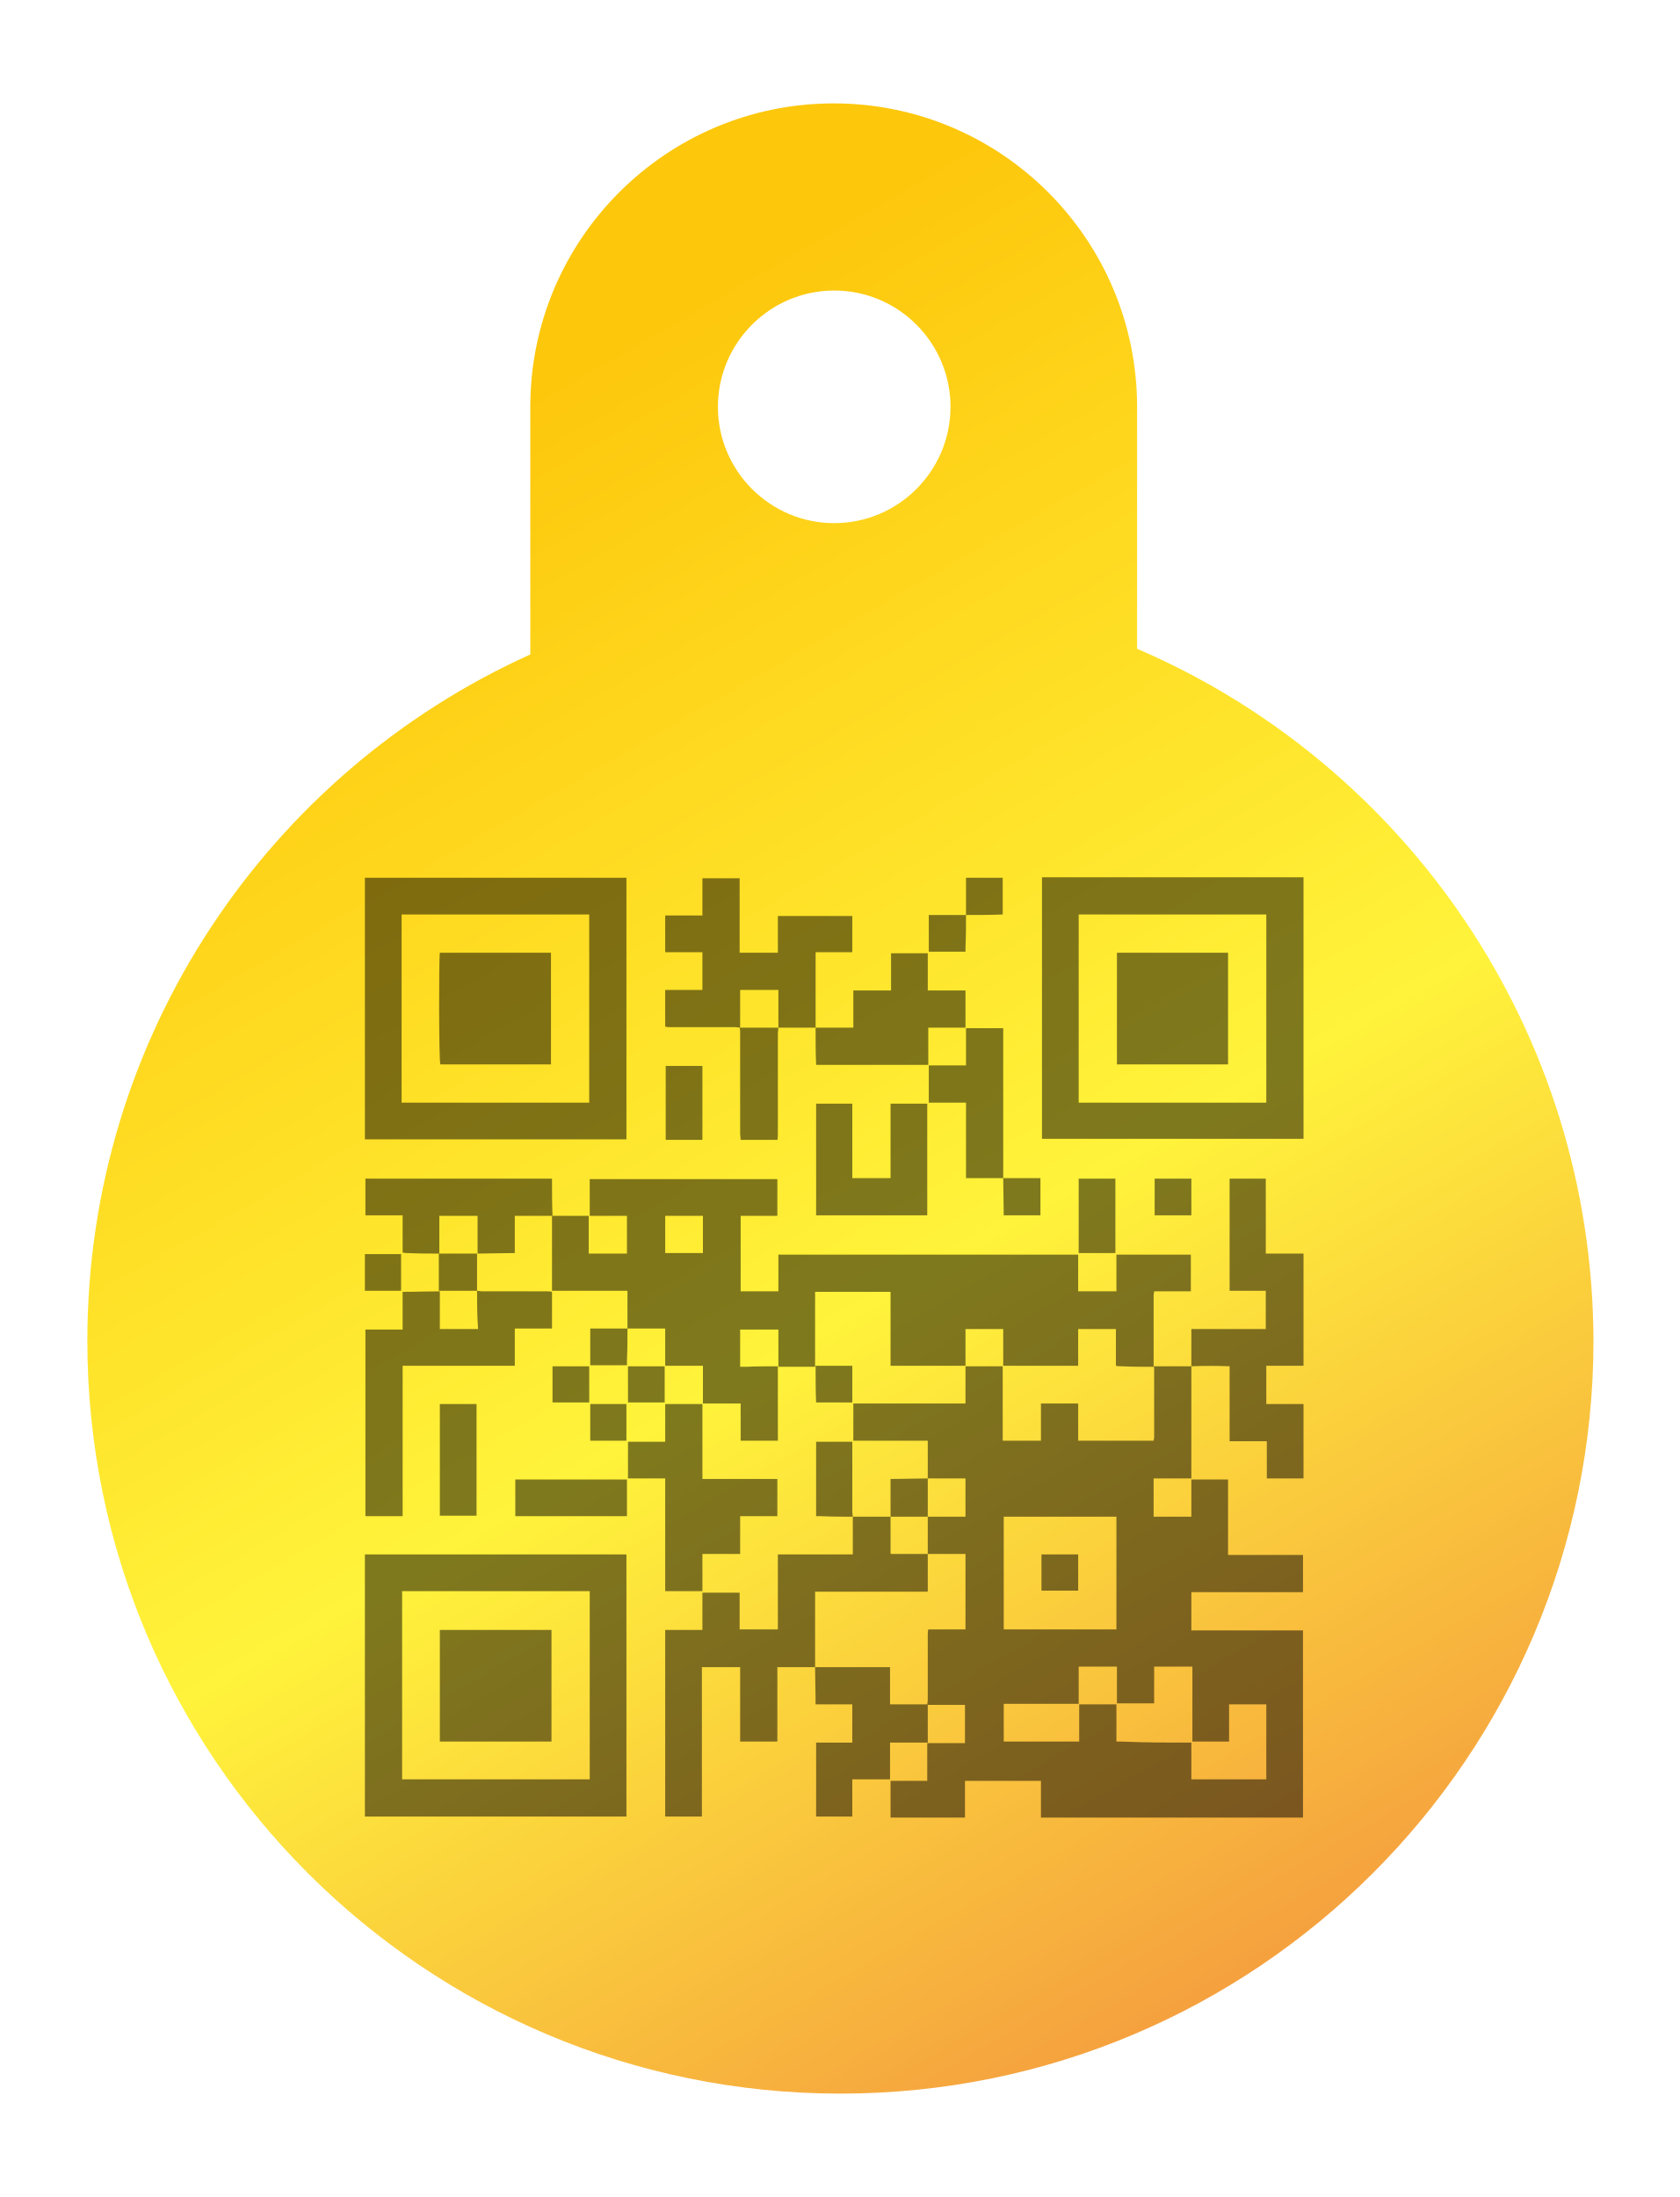
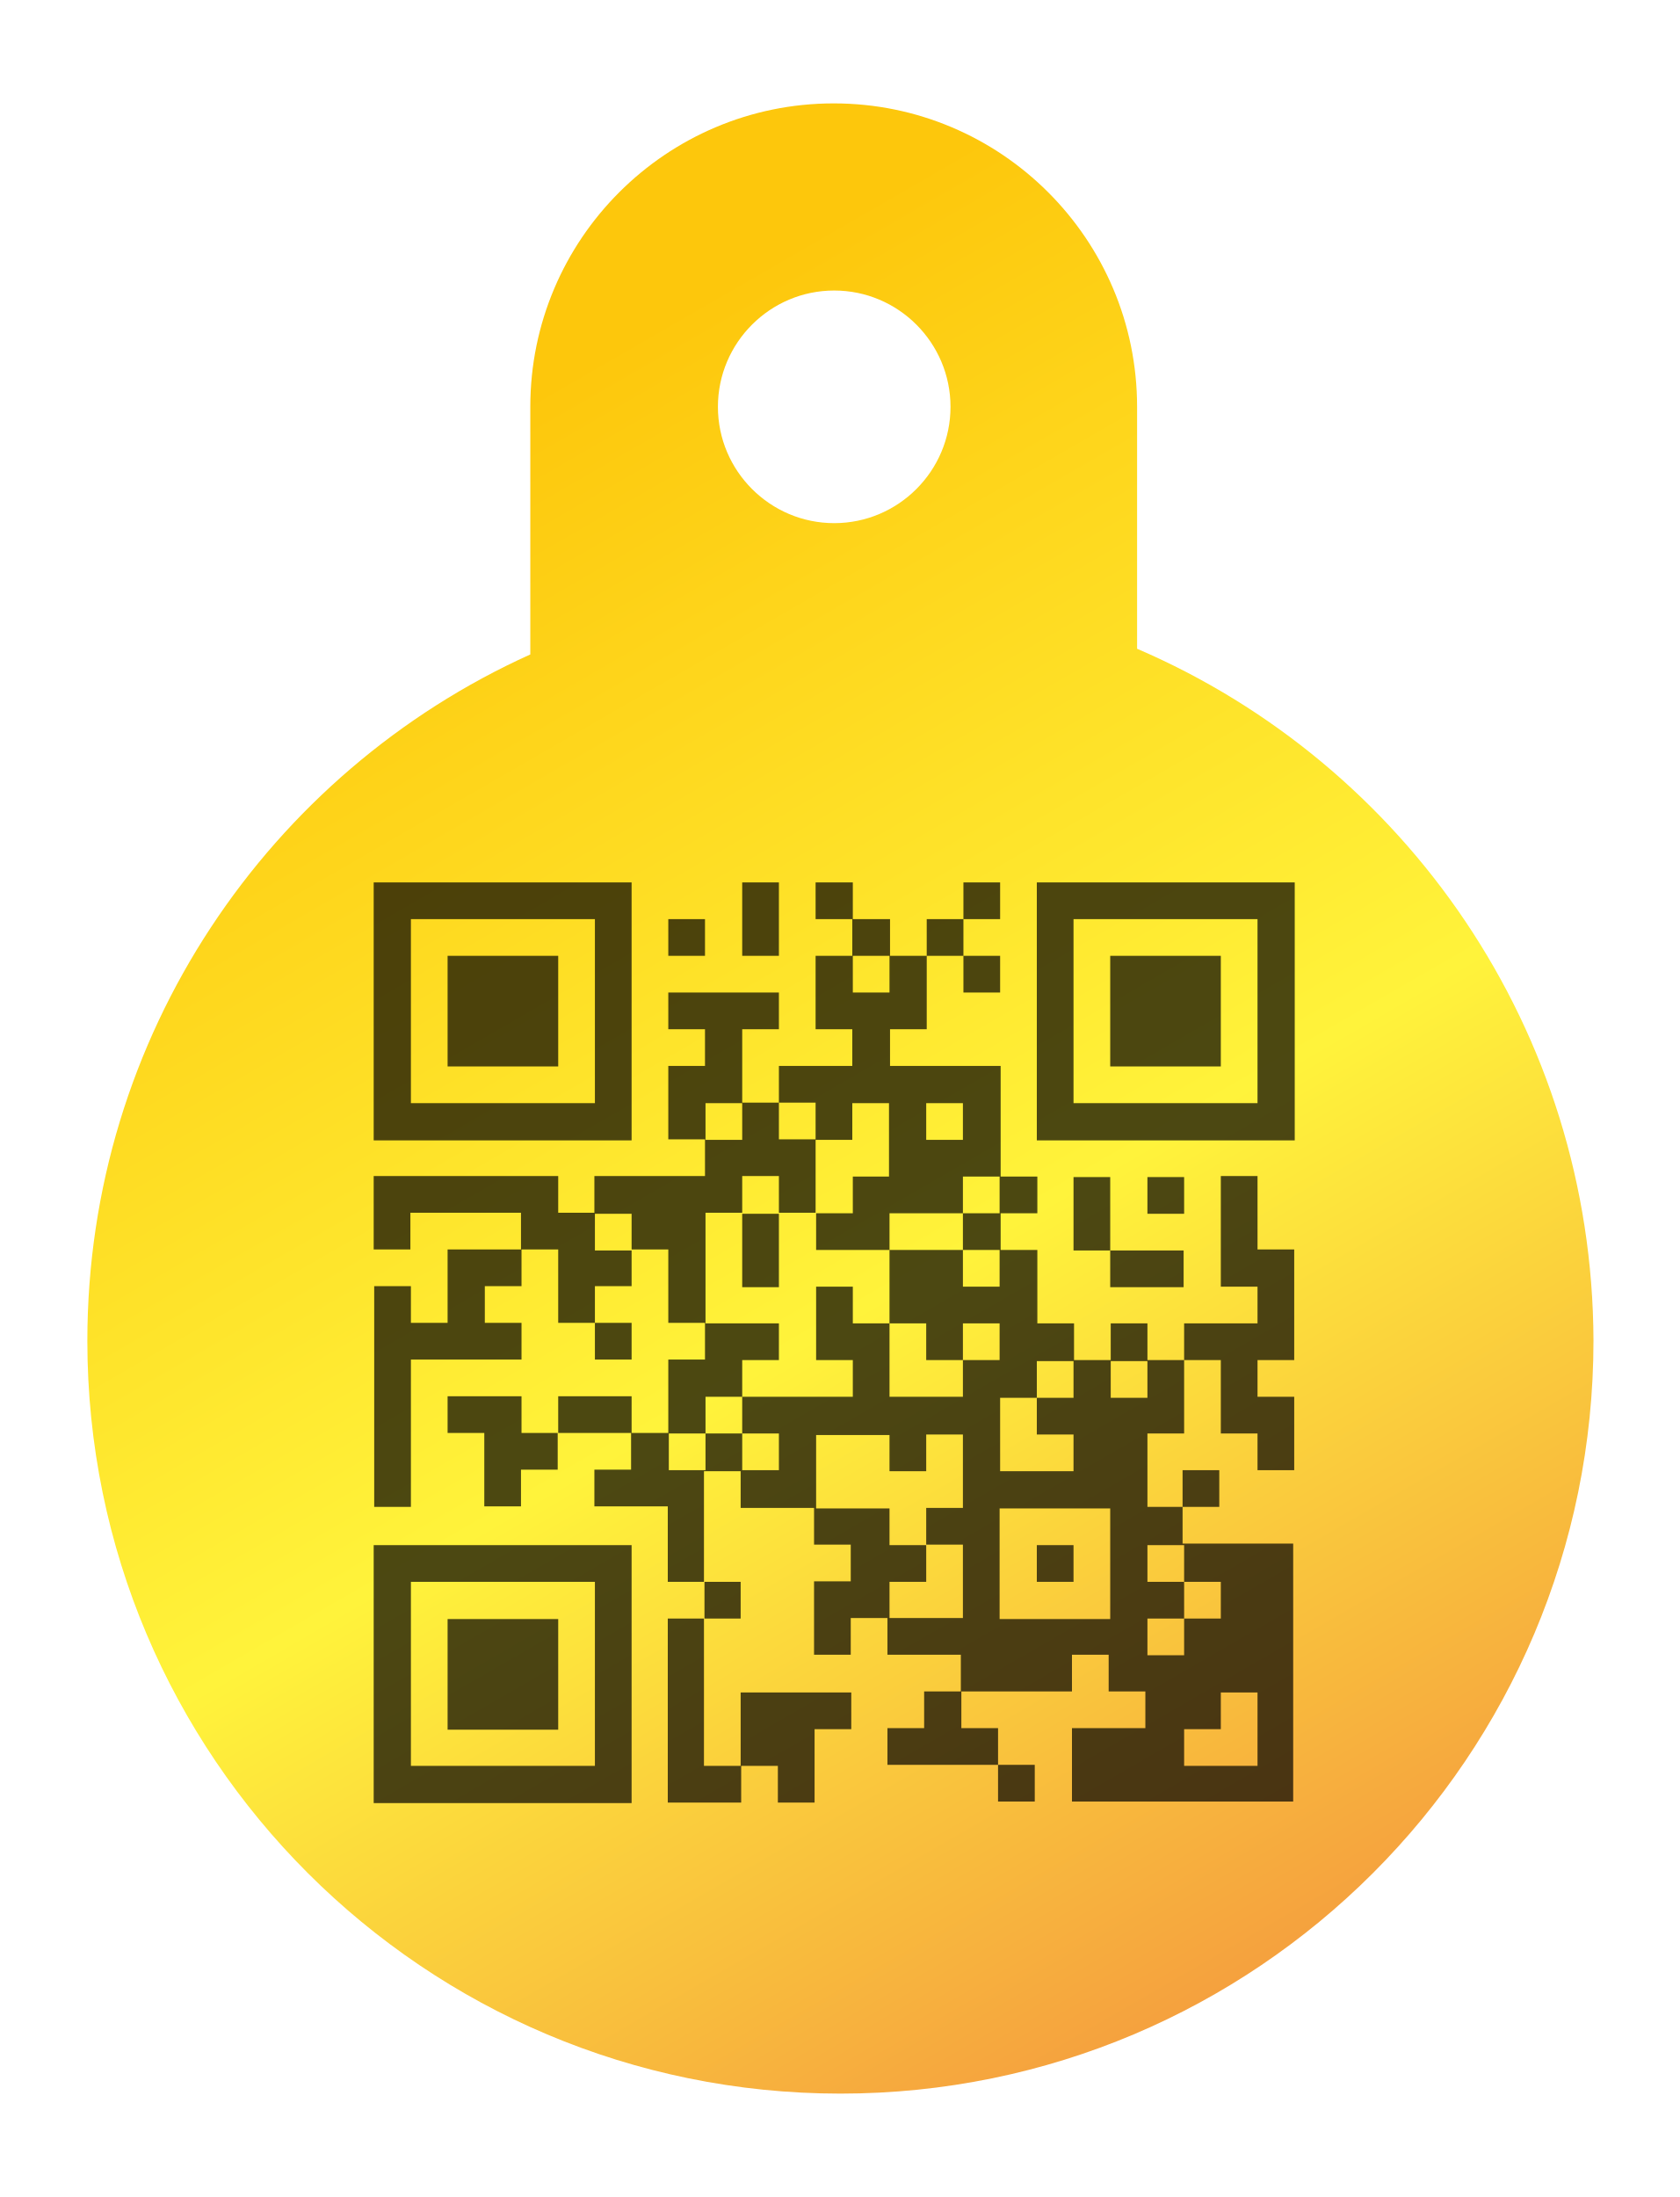
<svg xmlns="http://www.w3.org/2000/svg" version="1.1" id="Layer_1" x="0px" y="0px" viewBox="0 0 325 425" style="enable-background:new 0 0 325 425;" xml:space="preserve">
  <style type="text/css">
	.st0{fill:url(#SVGID_1_);}
- 	.st1{opacity:0.5;}
+ 	.st1{opacity:0.7;}
</style>
-   <linearGradient id="SVGID_1_" gradientUnits="userSpaceOnUse" x1="69.301" y1="169.578" x2="251.856" y2="485.772" gradientTransform="matrix(1 0 0 1 0 -74)">
+   <linearGradient id="SVGID_1_" gradientUnits="userSpaceOnUse" x1="69.301" y1="256.422" x2="251.856" y2="-59.772" gradientTransform="matrix(1 0 0 -1 0 352)">
    <stop offset="0" style="stop-color:#FDC70C" />
    <stop offset="0.508" style="stop-color:#FFF33B" />
    <stop offset="1" style="stop-color:#F3903F" />
  </linearGradient>
  <path class="st0" d="M220,125.5V78.7l0,0c0-32.4-26.3-58.7-58.7-58.7s-58.7,26.3-58.7,58.7l0,0v47.9  c-50.5,22.8-85.7,73.7-85.7,132.8c0,80.4,65.2,145.6,145.7,145.6s145.7-65.2,145.7-145.7C308.1,199.3,271.9,147.8,220,125.5z   M161.4,101.2c-12.4,0-22.5-10.1-22.5-22.5s10.1-22.5,22.5-22.5s22.5,10.1,22.5,22.5S173.8,101.2,161.4,101.2z" />
-   <g class="st1">
-     <path d="M223.2,264.3c2.4,0,4.9,0,7.3,0l0,0c0,0.3,0,0.5,0,0.8c0,7,0,13.9,0,20.9c-2.4,0-4.8,0-7.3,0c0,2.6,0,4.9,0,7.4   c2.5,0,4.9,0,7.3,0c0-0.4,0-0.7,0-1c0-2.1,0-4.2,0-6.2c2.3,0,4.7,0,7.1,0c0,4.9,0,9.7,0,14.6c4.9,0,9.6,0,14.5,0c0,2.5,0,4.8,0,7.2   c-7.2,0-14.4,0-21.6,0c0,2.5,0,4.9,0,7.4c7.2,0,14.4,0,21.6,0c0,12.1,0,24.1,0,36.2c-16.9,0-33.7,0-50.7,0c0-2.4,0-4.7,0-7.1   c-4.9,0-9.7,0-14.7,0c0,2.4,0,4.7,0,7.1c-4.9,0-9.6,0-14.4,0c0-2.3,0-4.6,0-7.1c2.3,0,4.7,0,7.1,0c0-2.5,0-4.9,0-7.3l0,0   c2.4,0,4.9,0,7.3,0c0-2.5,0-4.9,0-7.4c-2.5,0-4.9,0-7.3,0c0,0,0,0,0,0c0-0.3,0.1-0.6,0.1-1c0-4.2,0-8.3,0-12.5c0-0.3,0-0.7,0.1-1.1   c2.4,0,4.8,0,7.2,0c0-4.9,0-9.7,0-14.6c-2.5,0-4.9,0-7.3,0c0,0,0,0,0,0c0-2.4,0-4.8,0-7.2l0,0c2.4,0,4.9,0,7.3,0c0-2.5,0-4.9,0-7.4   c-2.5,0-4.9,0-7.3,0l0,0c0-2.4,0-4.8,0-7.3c-4.8,0-9.6,0-14.4,0c0-2.4,0-4.7,0-7.2c7.2,0,14.4,0,21.7,0c0-2.5,0-4.8,0-7.2   c2.4,0,4.8,0,7.2,0c0,4.8,0,9.6,0,14.4c2.5,0,4.9,0,7.4,0c0-2.4,0-4.7,0-7.2c2.5,0,4.8,0,7.2,0c0,2.4,0,4.7,0,7.2   c4.9,0,9.7,0,14.6,0c0-0.2,0.1-0.4,0.1-0.6c0-4.5,0-9.1,0-13.6C223.3,264.5,223.2,264.4,223.2,264.3   C223.2,264.2,223.2,264.3,223.2,264.3z M230.5,337.1c0,2.4,0,4.7,0,7.1c4.9,0,9.7,0,14.5,0c0-4.9,0-9.7,0-14.5c-2.4,0-4.8,0-7.2,0   c0,2.4,0,4.8,0,7.2c-2.4,0-4.8,0-7.1,0c0-4.8,0-9.7,0-14.5c-2.6,0-5,0-7.4,0c0,2.4,0,4.8,0,7.1c-2.4,0-4.8,0-7.2,0   c0-2.4,0-4.7,0-7.1c-2.5,0-4.9,0-7.4,0c0,2.4,0,4.8,0,7.2c-4.9,0-9.7,0-14.5,0c0,2.5,0,4.9,0,7.3c4.9,0,9.7,0,14.6,0   c0-2.4,0-4.8,0-7.2c2.4,0,4.8,0,7.2,0c0,2.4,0,4.8,0,7.2c0.5,0,0.8,0,1.1,0C221.5,337.1,226,337.1,230.5,337.1z M216,293.4   c-7.3,0-14.6,0-21.8,0c0,7.3,0,14.5,0,21.8c7.3,0,14.5,0,21.8,0C216,307.9,216,300.7,216,293.4z" />
-     <path d="M150.5,264.3c0,4.8,0,9.5,0,14.4c-2.5,0-4.8,0-7.2,0c0-2.4,0-4.8,0-7.2c-2.5,0-4.8,0-7.3,0c0-2.4,0-4.8,0-7.3   c-2.5,0-4.8,0-7.3,0c0-2.4,0-4.8,0-7.2c-2.5,0-4.9,0-7.3,0l0,0c0-2.4,0-4.8,0-7.3c-4.9,0-9.7,0-14.6,0c0-4.9,0-9.7,0-14.5l0,0   c2.4,0,4.8,0,7.1,0c0,2.4,0,4.8,0,7.3c2.6,0,4.9,0,7.4,0c0-2.5,0-4.9,0-7.3c-0.4,0-0.7,0-1,0c-2.1,0-4.2,0-6.2,0c0-2.3,0-4.7,0-7.1   c12.1,0,24.2,0,36.3,0c0,2.3,0,4.7,0,7.1c-2.4,0-4.7,0-7.1,0c0,4.9,0,9.7,0,14.6c2.4,0,4.8,0,7.3,0c0-2.4,0-4.7,0-7.1   c19.4,0,38.7,0,58,0c0,2.4,0,4.7,0,7.1c2.5,0,4.9,0,7.4,0c0-2.4,0-4.7,0-7.1c4.8,0,9.6,0,14.4,0c0,2.4,0,4.7,0,7.1   c-2.4,0-4.7,0-7.1,0c0,0.3-0.1,0.5-0.1,0.7c0,4.6,0,9.1,0,13.7c0,0.1,0,0.2,0,0.2c0,0,0,0,0,0c-2.1,0-4.1,0-6.2-0.1   c-0.3,0-0.7,0-1.1-0.1c0-2.4,0-4.7,0-7.1c-2.5,0-4.9,0-7.3,0c0,2.3,0,4.7,0,7.1c-4.9,0-9.6,0-14.5,0c0-2.4,0-4.7,0-7.1   c-2.5,0-4.8,0-7.3,0c0,2.3,0,4.7,0,7.1c-4.9,0-9.7,0-14.5,0c0-4.8,0-9.5,0-14.3c-4.9,0-9.7,0-14.6,0c0,4.9,0,9.7,0,14.5l0,0   c-2.4,0-4.8,0-7.1,0c0-2.4,0-4.8,0-7.2c-2.6,0-4.9,0-7.4,0c0,2.4,0,4.8,0,7.2c0.4,0,0.8,0,1.1,0   C146.4,264.3,148.5,264.3,150.5,264.3z M128.7,242.4c2.5,0,4.9,0,7.3,0c0-2.5,0-4.8,0-7.2c-2.5,0-4.9,0-7.3,0   C128.7,237.6,128.7,240,128.7,242.4z" />
-     <path d="M70.6,351.4c0-16.9,0-33.7,0-50.7c16.9,0,33.7,0,50.6,0c0,16.9,0,33.7,0,50.7C104.4,351.4,87.5,351.4,70.6,351.4z    M77.8,344.2c12.2,0,24.2,0,36.3,0c0-12.2,0-24.2,0-36.4c-12.1,0-24.2,0-36.3,0C77.8,320,77.8,332.1,77.8,344.2z" />
-     <path d="M201.6,169.7c16.9,0,33.7,0,50.6,0c0,16.9,0,33.7,0,50.6c-16.8,0-33.7,0-50.6,0C201.6,203.5,201.6,186.7,201.6,169.7z    M208.7,213.3c12.1,0,24.2,0,36.3,0c0-12.2,0-24.3,0-36.4c-12.1,0-24.2,0-36.3,0C208.7,189,208.7,201.1,208.7,213.3z" />
-     <path d="M121.2,220.4c-16.9,0-33.7,0-50.6,0c0-16.9,0-33.7,0-50.6c16.9,0,33.7,0,50.6,0C121.2,186.6,121.2,203.5,121.2,220.4z    M114,213.3c0-12.2,0-24.3,0-36.4c-12.1,0-24.2,0-36.3,0c0,12.1,0,24.2,0,36.4C89.9,213.3,101.9,213.3,114,213.3z" />
-     <path d="M165,293.4c2.4,0,4.9,0,7.3,0l0,0c0,2.4,0,4.7,0,7.1c0,0,0.1,0.1,0.1,0.1c2.4,0,4.8,0,7.1,0l0,0c0,2.4,0,4.8,0,7.3   c-7.3,0-14.5,0-21.8,0c0,5,0,9.8,0,14.6l0,0c-2.4,0-4.8,0-7.3,0c0,4.8,0,9.6,0,14.4c-2.4,0-4.7,0-7.2,0c0-4.8,0-9.6,0-14.4   c-2.5,0-4.9,0-7.4,0c0,9.6,0,19.2,0,28.9c-2.4,0-4.7,0-7.1,0c0-12,0-24,0-36.1c2.4,0,4.7,0,7.2,0c0-2.5,0-4.8,0-7.2   c2.4,0,4.8,0,7.2,0c0,2.4,0,4.7,0,7.1c2.5,0,4.9,0,7.4,0c0-4.8,0-9.6,0-14.5c4.8,0,9.6,0,14.5,0C165,298.2,165,295.8,165,293.4   L165,293.4z" />
-     <path d="M230.5,264.3c0-2.4,0-4.7,0-7.2c4.9,0,9.6,0,14.4,0c0-2.5,0-4.9,0-7.4c-2.3,0-4.6,0-7,0c0-7.3,0-14.5,0-21.7   c2.3,0,4.6,0,7,0c0,4.8,0,9.6,0,14.5c2.5,0,4.8,0,7.3,0c0,7.3,0,14.4,0,21.7c-2.4,0-4.7,0-7.2,0c0,2.5,0,4.9,0,7.4   c2.4,0,4.7,0,7.2,0c0,4.9,0,9.6,0,14.4c-2.3,0-4.6,0-7.1,0c0-2.3,0-4.7,0-7.2c-2.4,0-4.8,0-7.2,0c0-4.9,0-9.7,0-14.5   C235.3,264.2,232.9,264.2,230.5,264.3C230.5,264.2,230.5,264.3,230.5,264.3z" />
-     <path d="M92.3,249.7c0.3,0,0.6,0.1,1,0.1c4.2,0,8.3,0,12.5,0c0.3,0,0.6,0,1,0.1c0,2.4,0,4.7,0,7.1c-2.4,0-4.8,0-7.2,0   c0,2.5,0,4.8,0,7.2c-7.3,0-14.4,0-21.7,0c0,9.7,0,19.4,0,29.1c-2.4,0-4.8,0-7.2,0c0-12,0-24,0-36.1c2.4,0,4.7,0,7.2,0   c0-2.4,0-4.8,0-7.3c2.5,0,4.8-0.1,7.2-0.1l0,0c0,2.4,0,4.9,0,7.3c2.5,0,4.9,0,7.4,0C92.3,254.5,92.3,252.1,92.3,249.7L92.3,249.7z" />
-     <path d="M143.2,198.8c-0.3,0-0.6-0.1-1-0.1c-4.2,0-8.3,0-12.5,0c-0.3,0-0.6,0-1-0.1c0-2.4,0-4.7,0-7.1c2.4,0,4.8,0,7.2,0   c0-2.5,0-4.9,0-7.3c-2.4,0-4.7,0-7.2,0c0-2.4,0-4.8,0-7.1c2.4,0,4.7,0,7.2,0c0-2.4,0-4.8,0-7.2c2.4,0,4.8,0,7.2,0   c0,4.8,0,9.5,0,14.4c2.5,0,4.9,0,7.4,0c0-2.3,0-4.7,0-7.1c4.8,0,9.6,0,14.4,0c0,2.3,0,4.6,0,7c-2.3,0-4.7,0-7.1,0c0,5,0,9.8,0,14.6   l0,0c-2.4,0-4.8,0-7.2,0l0,0c0-2.4,0-4.9,0-7.3c-2.5,0-4.9,0-7.4,0C143.2,194,143.2,196.4,143.2,198.8L143.2,198.8z" />
-     <path d="M135.9,271.6c0,4.8,0,9.6,0,14.5c4.9,0,9.7,0,14.5,0c0,2.4,0,4.7,0,7.2c-2.4,0-4.8,0-7.2,0c0,2.5,0,4.8,0,7.3   c-2.4,0-4.8,0-7.3,0c0,2.5,0,4.8,0,7.2c-2.4,0-4.8,0-7.2,0c0-7.3,0-14.5,0-21.8c-2.5,0-4.8,0-7.2,0c0-2.4,0-4.7,0-7.1   c2.4,0,4.7,0,7.2,0c0-2.5,0-4.8,0-7.3C131.1,271.6,133.4,271.6,135.9,271.6z" />
-     <path d="M157.8,198.8c2.4,0,4.8,0,7.3,0c0-2.4,0-4.8,0-7.2c2.5,0,4.8,0,7.3,0c0-2.5,0-4.8,0-7.2c2.4,0,4.7,0,7.1,0   c0,2.3,0,4.7,0,7.2c2.5,0,4.8,0,7.3,0c0,2.4,0,4.8,0,7.2c-2.4,0-4.7,0-7.2,0c0,2.5,0,4.8,0,7.2c-7.3,0-14.4,0-21.7,0   C157.8,203.6,157.8,201.2,157.8,198.8C157.8,198.8,157.8,198.8,157.8,198.8z" />
-     <path d="M179.5,337.1c-2.4,0-4.8,0-7.3,0c0,2.4,0,4.7,0,7.1c-2.5,0-4.8,0-7.3,0c0,2.5,0,4.8,0,7.2c-2.4,0-4.7,0-7,0   c0-4.7,0-9.5,0-14.3c2.4,0,4.7,0,7,0c0-2.5,0-4.9,0-7.4c-2.3,0-4.7,0-7.1,0c0-2.5-0.1-4.8-0.1-7.2l0,0c4.8,0,9.6,0,14.5,0   c0,2.5,0,4.8,0,7.2c2.5,0,4.9,0,7.3,0l0,0C179.5,332.1,179.5,334.6,179.5,337.1L179.5,337.1z" />
-     <path d="M106.9,235.2c-2.4,0-4.8,0-7.3,0c0,2.4,0,4.8,0,7.2c-2.5,0-4.9,0.1-7.2,0.1l0,0c0-2.4,0-4.9,0-7.3c-2.5,0-4.9,0-7.4,0   c0,2.5,0,4.9,0,7.3l0,0c-2,0-4,0-6.1-0.1c-0.3,0-0.6,0-1-0.1c0-2.4,0-4.8,0-7.2c-2.5,0-4.8,0-7.2,0c0-2.4,0-4.7,0-7.1   c12,0,24,0,36.1,0C106.8,230.4,106.8,232.8,106.9,235.2C106.9,235.2,106.9,235.2,106.9,235.2z" />
-     <path d="M179.4,235.1c-7.2,0-14.3,0-21.5,0c0-7.2,0-14.4,0-21.6c2.3,0,4.6,0,7,0c0,4.8,0,9.6,0,14.4c2.5,0,4.9,0,7.4,0   c0-4.8,0-9.6,0-14.4c2.4,0,4.8,0,7.1,0C179.4,220.7,179.4,227.8,179.4,235.1z" />
-     <path d="M194.1,227.9c-2.4,0-4.7,0-7.2,0c0-4.9,0-9.7,0-14.6c-2.4,0-4.8,0-7.2,0c0-2.4,0-4.8,0-7.2c2.4,0,4.7,0,7.2,0   c0-2.5,0-4.8,0-7.2c2.4,0,4.8,0,7.2,0C194.1,208.6,194.1,218.3,194.1,227.9L194.1,227.9z" />
-     <path d="M121.3,286.2c0,2.4,0,4.7,0,7.1c-7.2,0-14.4,0-21.6,0c0-2.3,0-4.7,0-7.1C106.9,286.2,114,286.2,121.3,286.2z" />
-     <path d="M85.1,293.2c0-7.2,0-14.4,0-21.6c2.4,0,4.7,0,7.1,0c0,7.2,0,14.4,0,21.6C89.8,293.2,87.5,293.2,85.1,293.2z" />
-     <path d="M150.6,198.8c0,0.3-0.1,0.7-0.1,1c0,6.5,0,13,0,19.6c0,0.4,0,0.7-0.1,1.1c-2.4,0-4.7,0-7.1,0c0-0.4-0.1-0.8-0.1-1.1   c0-6.5,0-13,0-19.6c0-0.3,0-0.7-0.1-1c0,0,0,0,0,0C145.6,198.8,148.1,198.8,150.6,198.8L150.6,198.8z" />
-     <path d="M135.9,206.2c0,4.8,0,9.6,0,14.3c-2.4,0-4.7,0-7.1,0c0-4.8,0-9.5,0-14.3C131.1,206.2,133.4,206.2,135.9,206.2z" />
-     <path d="M215.8,242.4c-2.4,0-4.7,0-7.1,0c0-4.8,0-9.6,0-14.4c2.4,0,4.7,0,7.1,0C215.8,232.8,215.8,237.5,215.8,242.4z" />
-     <path d="M165,293.4c-2,0-4,0-6.1-0.1c-0.3,0-0.6,0-1,0c0-4.9,0-9.6,0-14.4c2.3,0,4.6,0,7,0c0,0.4,0,0.7,0,1c0,4.2,0,8.4,0,12.6   C164.9,292.8,165,293.1,165,293.4C165,293.4,165,293.4,165,293.4z" />
-     <path d="M114.2,271.6c2.4,0,4.7,0,7,0c0,2.3,0,4.7,0,7.1c-2.3,0-4.6,0-7,0C114.2,276.3,114.2,274,114.2,271.6z" />
-     <path d="M172.3,293.4c0-2.4,0-4.8,0-7.3c2.5,0,4.8-0.1,7.2-0.1l0,0c0,2.5,0,4.9,0,7.4c0,0,0,0,0,0   C177.1,293.4,174.7,293.4,172.3,293.4L172.3,293.4z" />
-     <path d="M92.3,242.5c0,2.4,0,4.8,0,7.2l0,0c-2.5,0-4.9,0-7.4,0c0,0,0,0,0,0c0-2.4,0-4.8,0-7.2l0,0   C87.4,242.5,89.9,242.5,92.3,242.5L92.3,242.5z" />
-     <path d="M223.4,228c2.4,0,4.7,0,7.1,0c0,2.4,0,4.7,0,7.1c-2.4,0-4.7,0-7.1,0C223.4,232.7,223.4,230.4,223.4,228z" />
-     <path d="M194.1,227.9c2.4,0,4.7,0,7.2,0c0,2.4,0,4.8,0,7.2c-2.4,0-4.7,0-7.1,0C194.2,232.7,194.1,230.3,194.1,227.9   C194.1,227.9,194.1,227.9,194.1,227.9z" />
-     <path d="M186.9,177c0-2.4,0-4.7,0-7.2c2.4,0,4.8,0,7.1,0c0,2.4,0,4.7,0,7.1C191.6,177,189.2,177,186.9,177L186.9,177z" />
-     <path d="M121.4,257c0,2,0,4-0.1,6.1c0,0.3,0,0.6,0,1c-2.4,0-4.8,0-7.1,0c0-2.3,0-4.6,0-7.1C116.7,257,119,257,121.4,257   C121.4,257,121.4,257,121.4,257z" />
-     <path d="M186.9,177c0,2,0,4-0.1,6.1c0,0.3,0,0.6,0,1c-2.4,0-4.8,0-7.1,0c0-2.3,0-4.6,0-7.1C182.1,177,184.5,177,186.9,177   C186.9,177,186.9,177,186.9,177z" />
-     <path d="M157.8,264.2c2.4,0,4.7,0,7.1,0c0,2.4,0,4.8,0,7.1c-2.3,0-4.6,0-7,0C157.8,269,157.8,266.6,157.8,264.2   C157.8,264.2,157.8,264.2,157.8,264.2z" />
-     <path d="M128.6,264.3c0,2.4,0,4.7,0,7c-2.3,0-4.7,0-7.1,0c0-2.3,0-4.7,0-7C123.9,264.3,126.2,264.3,128.6,264.3z" />
-     <path d="M114,264.3c0,2.4,0,4.7,0,7c-2.4,0-4.7,0-7.1,0c0-2.3,0-4.6,0-7C109.3,264.3,111.6,264.3,114,264.3z" />
-     <path d="M70.6,242.6c2.4,0,4.7,0,7,0c0,2.3,0,4.7,0,7.1c-2.3,0-4.7,0-7,0C70.6,247.3,70.6,245,70.6,242.6z" />
-     <path d="M208.6,300.7c0,2.4,0,4.7,0,7c-2.4,0-4.7,0-7.1,0c0-2.3,0-4.6,0-7C203.8,300.7,206.2,300.7,208.6,300.7z" />
-     <path d="M85.1,315.3c7.2,0,14.3,0,21.6,0c0,7.2,0,14.4,0,21.6c-7.2,0-14.3,0-21.6,0C85.1,329.7,85.1,322.5,85.1,315.3z" />
-     <path d="M237.6,205.9c-7.3,0-14.4,0-21.5,0c0-7.2,0-14.4,0-21.6c7.1,0,14.3,0,21.5,0C237.6,191.5,237.6,198.7,237.6,205.9z" />
-     <path d="M85.2,205.9c-0.3-0.6-0.3-20.5-0.1-21.6c7.1,0,14.3,0,21.5,0c0,7.2,0,14.4,0,21.6C99.5,205.9,92.3,205.9,85.2,205.9z" />
-   </g>
+   <path class="st1" d="M72.3,170.7v49.9h49.9v-49.9H72.3 M143.6,170.7v14.2h7.1v-14.2H143.6 M157.8,170.7v7.1h7.1v7.1h-7.1v14.2h7.1  v7.1h-14.2v7.1h-7.1v-14.2h7.1v-7.1h-21.4v7.1h7.1v7.1h-7.1v14.2h7.1v7.1h-21.4v7.1H108v-7.1H72.3v14.2h7.1v-7.1h21.4v7.1H86.6v14.2  h-7.1v-7.1h-7.1v42.7h7.1v-28.5h21.4v-7.1h-7.1v-7.1h7.1v-7.1h7.1v14.2h7.1v7.1h7.1v-7.1h-7.1v-7.1h7.1v-7.1h7.1v14.2h7.1v7.1h-7.1  v14.2h-7.1v-7.1H108v7.1h-7.1v-7.1H86.6v7.1h7.1v14.2h7.1v-7.1h7.1v-7.1h14.2v7.1h-7.1v7.1h14.2V306h7.1v7.1h-7.1v35.6h14.2v-7.1  h7.1v7.1h7.1v-14.2h7.1v-7.1h-21.4v14.2h-7.1v-28.5h7.1V306h-7.1v-21.4h7.1v7.1h14.2v7.1h7.1v7.1h-7.1v14.2h7.1v-7.1h7.1v7.1h14.2  v7.1h-7.1v7.1h-7.1v7.1h21.4v7.1h7.1v-7.1h-7.1v-7.1h-7.1v-7.1h21.4v-7.1h7.1v7.1h7.1v7.1h-14.2v14.2h42.8v-49.9h-21.4v-7.1h7.1  v-7.1h-7.1v7.1H222v-14.2h7.1v-14.2h7.1v14.2h7.1v7.1h7.1v-14.2h-7.1v-7.1h7.1v-21.4h-7.1v-14.2h-7.1v21.4h7.1v7.1h-14.2v7.1H222  v-7.1h-7.1v7.1h-7.1v-7.1h-7.1v-14.2h-7.1v-7.1h7.1v-7.1h-7.1v-21.4h-21.4v-7.1h7.1v-14.2h7.1v7.1h7.1v-7.1h-7.1v-7.1h7.1v-7.1h-7.1  v7.1h-7.1v7.1h-7.1v-7.1H165v-7.1H157.8 M200.6,170.7v49.9h49.9v-49.9H200.6 M115.1,177.8v35.6H79.5v-35.6H115.1 M129.3,177.8v7.1  h7.1v-7.1H129.3 M243.3,177.8v35.6h-35.6v-35.6H243.3 M86.6,184.9v21.4H108v-21.4H86.6 M172.1,184.9v7.1H165v-7.1H172.1   M214.8,184.9v21.4h21.4v-21.4H214.8 M143.6,213.4v7.1h-7.1v-7.1H143.6 M157.8,213.4v7.1h7.1v-7.1h7.1v14.2H165v7.1h-7.1v7.1h14.2  v-7.1h14.2v-7.1h7.1v7.1h-7.1v7.1h7.1v7.1h-7.1v-7.1h-14.2v14.2h7.1v7.1h7.1v-7.1h7.1v7.1h-7.1v7.1h-14.2v-14.2H165v-7.1h-7.1v14.2  h7.1v7.1h-21.4v7.1h7.1v7.1h-7.1v-7.1h-7.1v7.1h-7.1v-7.1h7.1v-7.1h7.1v-7.1h7.1v-7.1h-14.2v-21.4h7.1v-7.1h7.1v7.1h7.1v-14.2h-7.1  v-7.1H157.8 M186.3,213.4v7.1h-7.1v-7.1H186.3 M207.7,227.7v14.2h7.1v7.1h14.2v-7.1h-14.2v-14.2H207.7 M222,227.7v7.1h7.1v-7.1H222   M122.2,234.8v7.1h-7.1v-7.1H122.2 M143.6,234.8v14.2h7.1v-14.2H143.6 M207.7,263.3v7.1h-7.1v7.1h7.1v7.1h-14.2v-14.2h7.1v-7.1  H207.7 M222,263.3v7.1h-7.1v-7.1H222 M172.1,277.5v7.1h7.1v-7.1h7.1v14.2h-7.1v7.1h7.1v14.2h-14.2V306h7.1v-7.1h-7.1v-7.1h-14.2  v-14.2H172.1 M214.8,291.8v21.4h-21.4v-21.4H214.8 M72.3,298.9v49.9h49.9v-49.9H72.3 M200.6,298.9v7.1h7.1v-7.1H200.6 M229.1,298.9  v7.1h7.1v7.1h-7.1v7.1H222v-7.1h7.1V306H222v-7.1H229.1 M115.1,306v35.6H79.5V306H115.1 M86.6,313.2v21.4H108v-21.4H86.6   M243.3,327.4v14.2h-14.2v-7.1h7.1v-7.1H243.3z" />
</svg>
